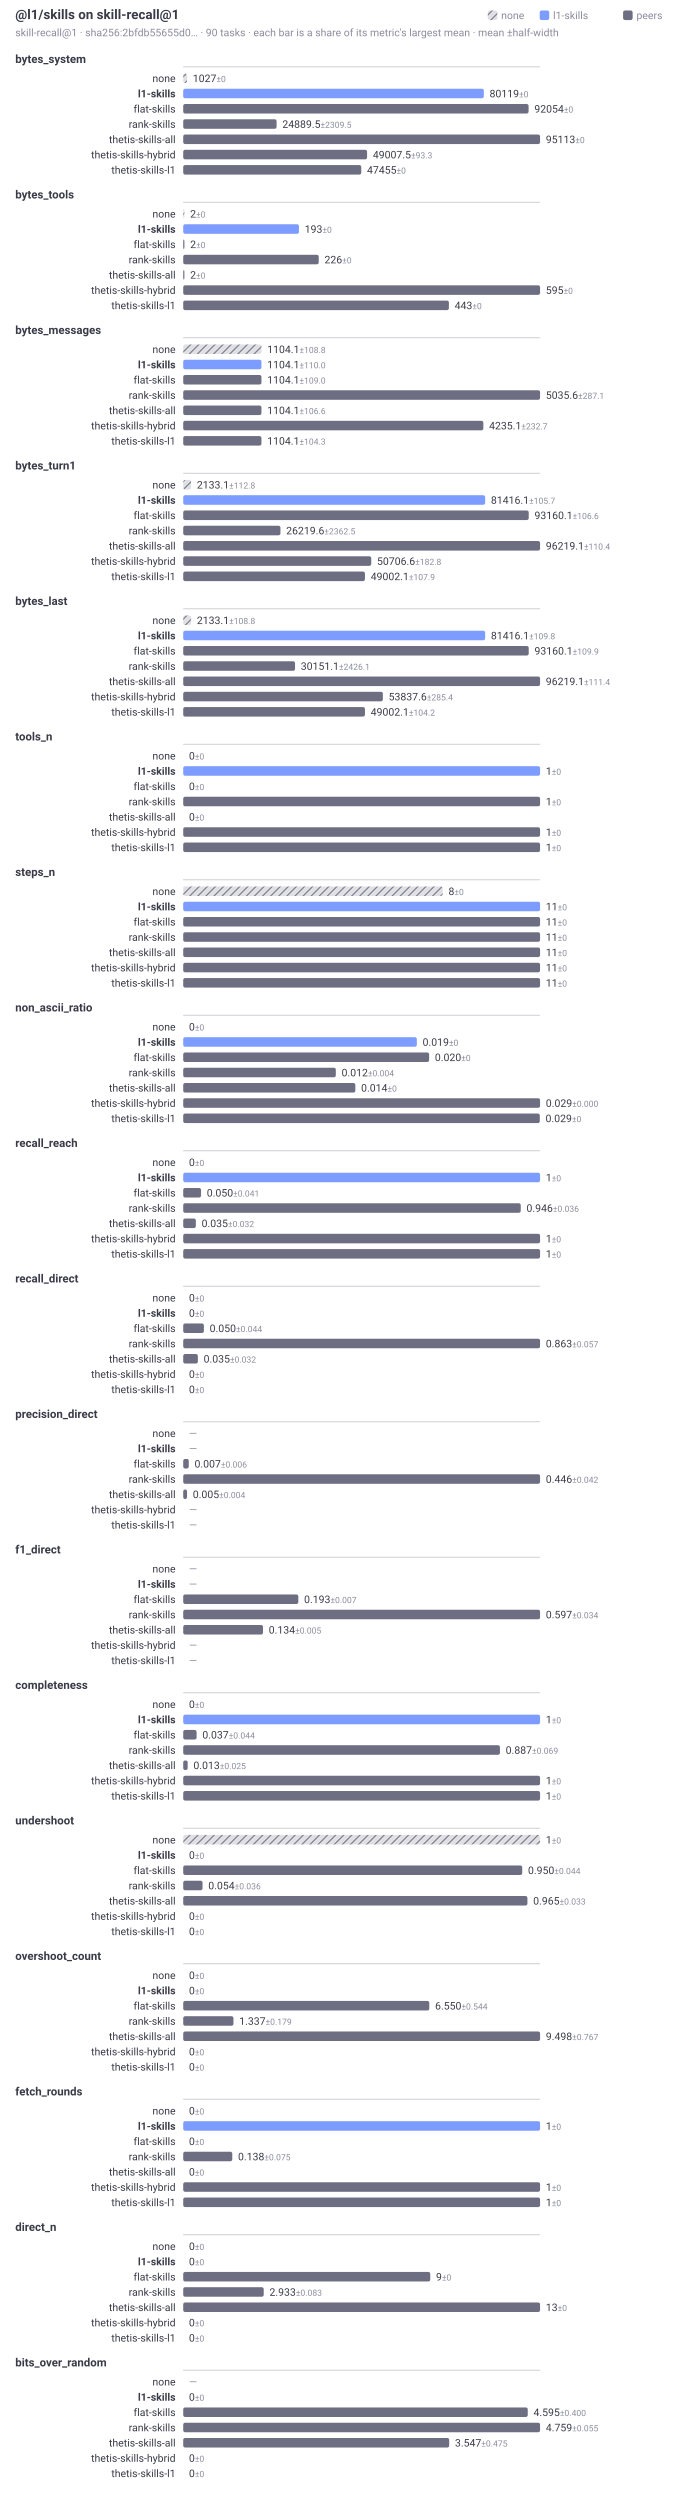
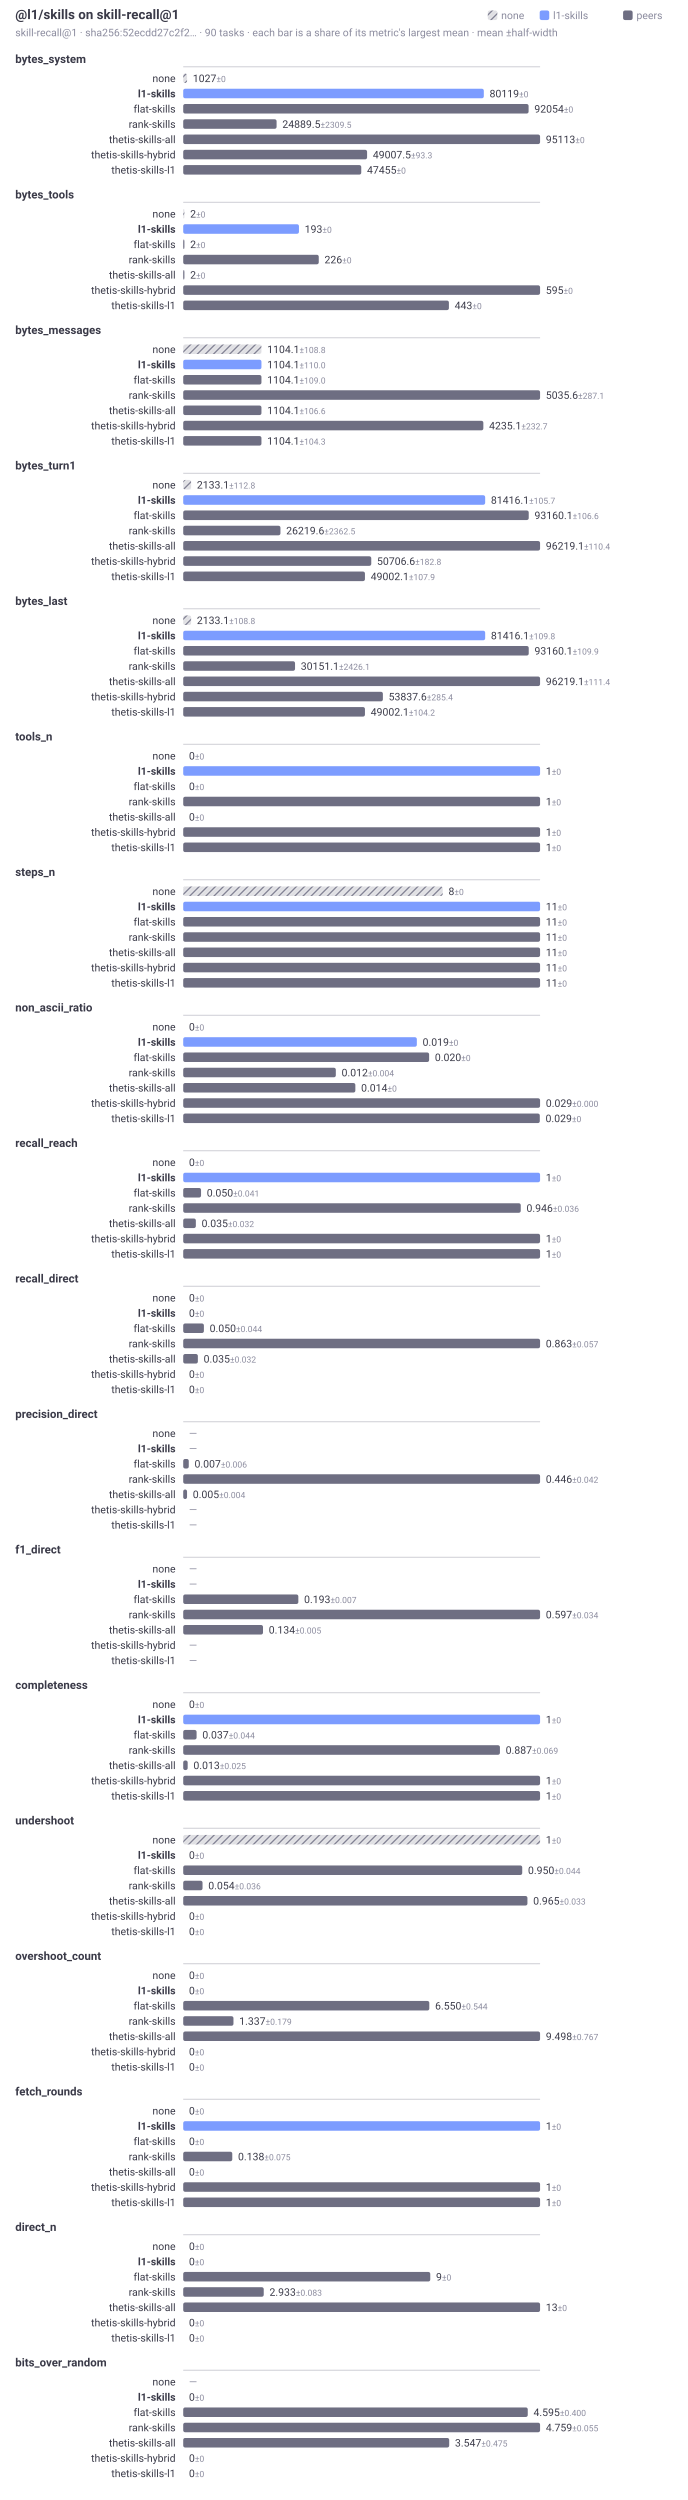
<svg xmlns="http://www.w3.org/2000/svg" width="720" height="2620" viewBox="0 0 720 2620" role="img" aria-labelledby="t d" font-family="system-ui, -apple-system, Segoe UI, Roboto, sans-serif">
  <style>.t{fill:#3a3a48}.f{fill:#8b8b9e}@media (prefers-color-scheme:dark){.t{fill:#d2d2dc}.f{fill:#9a9aae}}</style>
  <defs>
    <pattern id="hatch" width="6" height="6" patternUnits="userSpaceOnUse" patternTransform="rotate(45)">
      <rect width="6" height="6" fill="#6e6e82" fill-opacity="0.22" />
      <line x1="0" y1="0" x2="0" y2="6" stroke="#6e6e82" stroke-width="2" />
    </pattern>
  </defs>
  <text class="t" x="16" y="20" font-size="14" font-weight="600">@l1/skills on skill-recall@1</text>
-   <text class="f" x="16" y="38" font-size="11">skill-recall@1 · sha256:2bfdb55655d0… · 90 tasks · each bar is a share of its metric's largest mean · mean ±half-width</text>
+   <text class="f" x="16" y="38" font-size="11">skill-recall@1 · sha256:52ecdd27c2f2… · 90 tasks · each bar is a share of its metric's largest mean · mean ±half-width</text>
  <rect x="653" y="11" width="10" height="10" rx="2" fill="#6e6e82" />
  <text class="f" x="667" y="20" font-size="11">peers</text>
  <rect x="565.6" y="11" width="10" height="10" rx="2" fill="#7c9cff" />
  <text class="f" x="579.6" y="20" font-size="11">l1-skills</text>
  <rect x="511.2" y="11" width="10" height="10" rx="2" fill="url(#hatch)" />
  <text class="f" x="525.2" y="20" font-size="11">none</text>
  <text class="t" x="16" y="66" font-size="12" font-weight="600">bytes_system</text>
  <line x1="192" y1="70" x2="566" y2="70" stroke="#6e6e82" stroke-opacity="0.35" stroke-width="1" />
  <text class="t" x="184" y="86" font-size="11" text-anchor="end">none</text>
  <rect x="192" y="77" width="4.04" height="10" rx="2" fill="url(#hatch)" />
  <text class="t" x="202.04" y="86" font-size="11">1027<tspan class="f" font-size="9"> ±0</tspan>
  </text>
  <text class="t" x="184" y="102" font-size="11" text-anchor="end" font-weight="600">l1-skills</text>
  <rect x="192" y="93" width="315.04" height="10" rx="2" fill="#7c9cff" />
  <text class="t" x="513.04" y="102" font-size="11">80119<tspan class="f" font-size="9"> ±0</tspan>
  </text>
  <text class="t" x="184" y="118" font-size="11" text-anchor="end">flat-skills</text>
  <rect x="192" y="109" width="361.97" height="10" rx="2" fill="#6e6e82" />
  <text class="t" x="559.97" y="118" font-size="11">92054<tspan class="f" font-size="9"> ±0</tspan>
  </text>
  <text class="t" x="184" y="134" font-size="11" text-anchor="end">rank-skills</text>
  <rect x="192" y="125" width="97.87" height="10" rx="2" fill="#6e6e82" />
  <text class="t" x="295.87" y="134" font-size="11">24889.5<tspan class="f" font-size="9"> ±2309.5</tspan>
  </text>
  <text class="t" x="184" y="150" font-size="11" text-anchor="end">thetis-skills-all</text>
  <rect x="192" y="141" width="374" height="10" rx="2" fill="#6e6e82" />
  <text class="t" x="572" y="150" font-size="11">95113<tspan class="f" font-size="9"> ±0</tspan>
  </text>
  <text class="t" x="184" y="166" font-size="11" text-anchor="end">thetis-skills-hybrid</text>
  <rect x="192" y="157" width="192.71" height="10" rx="2" fill="#6e6e82" />
  <text class="t" x="390.71" y="166" font-size="11">49007.5<tspan class="f" font-size="9"> ±93.3</tspan>
  </text>
  <text class="t" x="184" y="182" font-size="11" text-anchor="end">thetis-skills-l1</text>
  <rect x="192" y="173" width="186.6" height="10" rx="2" fill="#6e6e82" />
  <text class="t" x="384.6" y="182" font-size="11">47455<tspan class="f" font-size="9"> ±0</tspan>
  </text>
  <text class="t" x="16" y="208" font-size="12" font-weight="600">bytes_tools</text>
  <line x1="192" y1="212" x2="566" y2="212" stroke="#6e6e82" stroke-opacity="0.35" stroke-width="1" />
  <text class="t" x="184" y="228" font-size="11" text-anchor="end">none</text>
  <rect x="192" y="219" width="1.26" height="10" rx="2" fill="url(#hatch)" />
  <text class="t" x="199.26" y="228" font-size="11">2<tspan class="f" font-size="9"> ±0</tspan>
  </text>
  <text class="t" x="184" y="244" font-size="11" text-anchor="end" font-weight="600">l1-skills</text>
  <rect x="192" y="235" width="121.31" height="10" rx="2" fill="#7c9cff" />
  <text class="t" x="319.31" y="244" font-size="11">193<tspan class="f" font-size="9"> ±0</tspan>
  </text>
  <text class="t" x="184" y="260" font-size="11" text-anchor="end">flat-skills</text>
  <rect x="192" y="251" width="1.26" height="10" rx="2" fill="#6e6e82" />
  <text class="t" x="199.26" y="260" font-size="11">2<tspan class="f" font-size="9"> ±0</tspan>
  </text>
  <text class="t" x="184" y="276" font-size="11" text-anchor="end">rank-skills</text>
  <rect x="192" y="267" width="142.06" height="10" rx="2" fill="#6e6e82" />
  <text class="t" x="340.06" y="276" font-size="11">226<tspan class="f" font-size="9"> ±0</tspan>
  </text>
  <text class="t" x="184" y="292" font-size="11" text-anchor="end">thetis-skills-all</text>
  <rect x="192" y="283" width="1.26" height="10" rx="2" fill="#6e6e82" />
  <text class="t" x="199.26" y="292" font-size="11">2<tspan class="f" font-size="9"> ±0</tspan>
  </text>
  <text class="t" x="184" y="308" font-size="11" text-anchor="end">thetis-skills-hybrid</text>
  <rect x="192" y="299" width="374" height="10" rx="2" fill="#6e6e82" />
  <text class="t" x="572" y="308" font-size="11">595<tspan class="f" font-size="9"> ±0</tspan>
  </text>
  <text class="t" x="184" y="324" font-size="11" text-anchor="end">thetis-skills-l1</text>
  <rect x="192" y="315" width="278.46" height="10" rx="2" fill="#6e6e82" />
  <text class="t" x="476.46" y="324" font-size="11">443<tspan class="f" font-size="9"> ±0</tspan>
  </text>
  <text class="t" x="16" y="350" font-size="12" font-weight="600">bytes_messages</text>
  <line x1="192" y1="354" x2="566" y2="354" stroke="#6e6e82" stroke-opacity="0.35" stroke-width="1" />
  <text class="t" x="184" y="370" font-size="11" text-anchor="end">none</text>
  <rect x="192" y="361" width="82" height="10" rx="2" fill="url(#hatch)" />
  <text class="t" x="280" y="370" font-size="11">1104.1<tspan class="f" font-size="9"> ±108.8</tspan>
  </text>
  <text class="t" x="184" y="386" font-size="11" text-anchor="end" font-weight="600">l1-skills</text>
  <rect x="192" y="377" width="82" height="10" rx="2" fill="#7c9cff" />
  <text class="t" x="280" y="386" font-size="11">1104.1<tspan class="f" font-size="9"> ±110.0</tspan>
  </text>
  <text class="t" x="184" y="402" font-size="11" text-anchor="end">flat-skills</text>
  <rect x="192" y="393" width="82" height="10" rx="2" fill="#6e6e82" />
  <text class="t" x="280" y="402" font-size="11">1104.1<tspan class="f" font-size="9"> ±109.0</tspan>
  </text>
  <text class="t" x="184" y="418" font-size="11" text-anchor="end">rank-skills</text>
  <rect x="192" y="409" width="374" height="10" rx="2" fill="#6e6e82" />
  <text class="t" x="572" y="418" font-size="11">5035.6<tspan class="f" font-size="9"> ±287.1</tspan>
  </text>
  <text class="t" x="184" y="434" font-size="11" text-anchor="end">thetis-skills-all</text>
  <rect x="192" y="425" width="82" height="10" rx="2" fill="#6e6e82" />
  <text class="t" x="280" y="434" font-size="11">1104.1<tspan class="f" font-size="9"> ±106.6</tspan>
  </text>
  <text class="t" x="184" y="450" font-size="11" text-anchor="end">thetis-skills-hybrid</text>
  <rect x="192" y="441" width="314.55" height="10" rx="2" fill="#6e6e82" />
  <text class="t" x="512.55" y="450" font-size="11">4235.1<tspan class="f" font-size="9"> ±232.7</tspan>
  </text>
  <text class="t" x="184" y="466" font-size="11" text-anchor="end">thetis-skills-l1</text>
  <rect x="192" y="457" width="82" height="10" rx="2" fill="#6e6e82" />
  <text class="t" x="280" y="466" font-size="11">1104.1<tspan class="f" font-size="9"> ±104.3</tspan>
  </text>
  <text class="t" x="16" y="492" font-size="12" font-weight="600">bytes_turn1</text>
  <line x1="192" y1="496" x2="566" y2="496" stroke="#6e6e82" stroke-opacity="0.35" stroke-width="1" />
  <text class="t" x="184" y="512" font-size="11" text-anchor="end">none</text>
  <rect x="192" y="503" width="8.29" height="10" rx="2" fill="url(#hatch)" />
  <text class="t" x="206.29" y="512" font-size="11">2133.1<tspan class="f" font-size="9"> ±112.8</tspan>
  </text>
  <text class="t" x="184" y="528" font-size="11" text-anchor="end" font-weight="600">l1-skills</text>
  <rect x="192" y="519" width="316.46" height="10" rx="2" fill="#7c9cff" />
  <text class="t" x="514.46" y="528" font-size="11">81416.1<tspan class="f" font-size="9"> ±105.7</tspan>
  </text>
  <text class="t" x="184" y="544" font-size="11" text-anchor="end">flat-skills</text>
  <rect x="192" y="535" width="362.11" height="10" rx="2" fill="#6e6e82" />
  <text class="t" x="560.11" y="544" font-size="11">93160.1<tspan class="f" font-size="9"> ±106.6</tspan>
  </text>
  <text class="t" x="184" y="560" font-size="11" text-anchor="end">rank-skills</text>
  <rect x="192" y="551" width="101.91" height="10" rx="2" fill="#6e6e82" />
  <text class="t" x="299.91" y="560" font-size="11">26219.6<tspan class="f" font-size="9"> ±2362.5</tspan>
  </text>
  <text class="t" x="184" y="576" font-size="11" text-anchor="end">thetis-skills-all</text>
  <rect x="192" y="567" width="374" height="10" rx="2" fill="#6e6e82" />
  <text class="t" x="572" y="576" font-size="11">96219.1<tspan class="f" font-size="9"> ±110.4</tspan>
  </text>
  <text class="t" x="184" y="592" font-size="11" text-anchor="end">thetis-skills-hybrid</text>
  <rect x="192" y="583" width="197.09" height="10" rx="2" fill="#6e6e82" />
  <text class="t" x="395.09" y="592" font-size="11">50706.6<tspan class="f" font-size="9"> ±182.8</tspan>
  </text>
  <text class="t" x="184" y="608" font-size="11" text-anchor="end">thetis-skills-l1</text>
  <rect x="192" y="599" width="190.47" height="10" rx="2" fill="#6e6e82" />
  <text class="t" x="388.47" y="608" font-size="11">49002.1<tspan class="f" font-size="9"> ±107.9</tspan>
  </text>
  <text class="t" x="16" y="634" font-size="12" font-weight="600">bytes_last</text>
  <line x1="192" y1="638" x2="566" y2="638" stroke="#6e6e82" stroke-opacity="0.35" stroke-width="1" />
  <text class="t" x="184" y="654" font-size="11" text-anchor="end">none</text>
  <rect x="192" y="645" width="8.29" height="10" rx="2" fill="url(#hatch)" />
  <text class="t" x="206.29" y="654" font-size="11">2133.1<tspan class="f" font-size="9"> ±108.8</tspan>
  </text>
  <text class="t" x="184" y="670" font-size="11" text-anchor="end" font-weight="600">l1-skills</text>
  <rect x="192" y="661" width="316.46" height="10" rx="2" fill="#7c9cff" />
  <text class="t" x="514.46" y="670" font-size="11">81416.1<tspan class="f" font-size="9"> ±109.8</tspan>
  </text>
  <text class="t" x="184" y="686" font-size="11" text-anchor="end">flat-skills</text>
  <rect x="192" y="677" width="362.11" height="10" rx="2" fill="#6e6e82" />
  <text class="t" x="560.11" y="686" font-size="11">93160.1<tspan class="f" font-size="9"> ±109.9</tspan>
  </text>
  <text class="t" x="184" y="702" font-size="11" text-anchor="end">rank-skills</text>
  <rect x="192" y="693" width="117.2" height="10" rx="2" fill="#6e6e82" />
  <text class="t" x="315.2" y="702" font-size="11">30151.1<tspan class="f" font-size="9"> ±2426.1</tspan>
  </text>
  <text class="t" x="184" y="718" font-size="11" text-anchor="end">thetis-skills-all</text>
  <rect x="192" y="709" width="374" height="10" rx="2" fill="#6e6e82" />
  <text class="t" x="572" y="718" font-size="11">96219.1<tspan class="f" font-size="9"> ±111.4</tspan>
  </text>
  <text class="t" x="184" y="734" font-size="11" text-anchor="end">thetis-skills-hybrid</text>
  <rect x="192" y="725" width="209.26" height="10" rx="2" fill="#6e6e82" />
  <text class="t" x="407.26" y="734" font-size="11">53837.6<tspan class="f" font-size="9"> ±285.4</tspan>
  </text>
  <text class="t" x="184" y="750" font-size="11" text-anchor="end">thetis-skills-l1</text>
  <rect x="192" y="741" width="190.47" height="10" rx="2" fill="#6e6e82" />
  <text class="t" x="388.47" y="750" font-size="11">49002.1<tspan class="f" font-size="9"> ±104.2</tspan>
  </text>
  <text class="t" x="16" y="776" font-size="12" font-weight="600">tools_n</text>
  <line x1="192" y1="780" x2="566" y2="780" stroke="#6e6e82" stroke-opacity="0.35" stroke-width="1" />
  <text class="t" x="184" y="796" font-size="11" text-anchor="end">none</text>
  <rect x="192" y="787" width="0" height="10" rx="2" fill="url(#hatch)" />
  <text class="t" x="198" y="796" font-size="11">0<tspan class="f" font-size="9"> ±0</tspan>
  </text>
  <text class="t" x="184" y="812" font-size="11" text-anchor="end" font-weight="600">l1-skills</text>
  <rect x="192" y="803" width="374" height="10" rx="2" fill="#7c9cff" />
  <text class="t" x="572" y="812" font-size="11">1<tspan class="f" font-size="9"> ±0</tspan>
  </text>
  <text class="t" x="184" y="828" font-size="11" text-anchor="end">flat-skills</text>
  <rect x="192" y="819" width="0" height="10" rx="2" fill="#6e6e82" />
  <text class="t" x="198" y="828" font-size="11">0<tspan class="f" font-size="9"> ±0</tspan>
  </text>
  <text class="t" x="184" y="844" font-size="11" text-anchor="end">rank-skills</text>
  <rect x="192" y="835" width="374" height="10" rx="2" fill="#6e6e82" />
  <text class="t" x="572" y="844" font-size="11">1<tspan class="f" font-size="9"> ±0</tspan>
  </text>
  <text class="t" x="184" y="860" font-size="11" text-anchor="end">thetis-skills-all</text>
  <rect x="192" y="851" width="0" height="10" rx="2" fill="#6e6e82" />
  <text class="t" x="198" y="860" font-size="11">0<tspan class="f" font-size="9"> ±0</tspan>
  </text>
  <text class="t" x="184" y="876" font-size="11" text-anchor="end">thetis-skills-hybrid</text>
  <rect x="192" y="867" width="374" height="10" rx="2" fill="#6e6e82" />
  <text class="t" x="572" y="876" font-size="11">1<tspan class="f" font-size="9"> ±0</tspan>
  </text>
  <text class="t" x="184" y="892" font-size="11" text-anchor="end">thetis-skills-l1</text>
  <rect x="192" y="883" width="374" height="10" rx="2" fill="#6e6e82" />
  <text class="t" x="572" y="892" font-size="11">1<tspan class="f" font-size="9"> ±0</tspan>
  </text>
  <text class="t" x="16" y="918" font-size="12" font-weight="600">steps_n</text>
  <line x1="192" y1="922" x2="566" y2="922" stroke="#6e6e82" stroke-opacity="0.35" stroke-width="1" />
  <text class="t" x="184" y="938" font-size="11" text-anchor="end">none</text>
  <rect x="192" y="929" width="272" height="10" rx="2" fill="url(#hatch)" />
  <text class="t" x="470" y="938" font-size="11">8<tspan class="f" font-size="9"> ±0</tspan>
  </text>
  <text class="t" x="184" y="954" font-size="11" text-anchor="end" font-weight="600">l1-skills</text>
  <rect x="192" y="945" width="374" height="10" rx="2" fill="#7c9cff" />
  <text class="t" x="572" y="954" font-size="11">11<tspan class="f" font-size="9"> ±0</tspan>
  </text>
  <text class="t" x="184" y="970" font-size="11" text-anchor="end">flat-skills</text>
  <rect x="192" y="961" width="374" height="10" rx="2" fill="#6e6e82" />
  <text class="t" x="572" y="970" font-size="11">11<tspan class="f" font-size="9"> ±0</tspan>
  </text>
  <text class="t" x="184" y="986" font-size="11" text-anchor="end">rank-skills</text>
  <rect x="192" y="977" width="374" height="10" rx="2" fill="#6e6e82" />
  <text class="t" x="572" y="986" font-size="11">11<tspan class="f" font-size="9"> ±0</tspan>
  </text>
  <text class="t" x="184" y="1002" font-size="11" text-anchor="end">thetis-skills-all</text>
  <rect x="192" y="993" width="374" height="10" rx="2" fill="#6e6e82" />
  <text class="t" x="572" y="1002" font-size="11">11<tspan class="f" font-size="9"> ±0</tspan>
  </text>
  <text class="t" x="184" y="1018" font-size="11" text-anchor="end">thetis-skills-hybrid</text>
  <rect x="192" y="1009" width="374" height="10" rx="2" fill="#6e6e82" />
  <text class="t" x="572" y="1018" font-size="11">11<tspan class="f" font-size="9"> ±0</tspan>
  </text>
  <text class="t" x="184" y="1034" font-size="11" text-anchor="end">thetis-skills-l1</text>
  <rect x="192" y="1025" width="374" height="10" rx="2" fill="#6e6e82" />
  <text class="t" x="572" y="1034" font-size="11">11<tspan class="f" font-size="9"> ±0</tspan>
  </text>
  <text class="t" x="16" y="1060" font-size="12" font-weight="600">non_ascii_ratio</text>
  <line x1="192" y1="1064" x2="566" y2="1064" stroke="#6e6e82" stroke-opacity="0.35" stroke-width="1" />
  <text class="t" x="184" y="1080" font-size="11" text-anchor="end">none</text>
  <rect x="192" y="1071" width="0" height="10" rx="2" fill="url(#hatch)" />
  <text class="t" x="198" y="1080" font-size="11">0<tspan class="f" font-size="9"> ±0</tspan>
  </text>
  <text class="t" x="184" y="1096" font-size="11" text-anchor="end" font-weight="600">l1-skills</text>
  <rect x="192" y="1087" width="244.85" height="10" rx="2" fill="#7c9cff" />
  <text class="t" x="442.85" y="1096" font-size="11">0.019<tspan class="f" font-size="9"> ±0</tspan>
  </text>
  <text class="t" x="184" y="1112" font-size="11" text-anchor="end">flat-skills</text>
  <rect x="192" y="1103" width="257.73" height="10" rx="2" fill="#6e6e82" />
  <text class="t" x="455.73" y="1112" font-size="11">0.020<tspan class="f" font-size="9"> ±0</tspan>
  </text>
  <text class="t" x="184" y="1128" font-size="11" text-anchor="end">rank-skills</text>
  <rect x="192" y="1119" width="159.94" height="10" rx="2" fill="#6e6e82" />
  <text class="t" x="357.94" y="1128" font-size="11">0.012<tspan class="f" font-size="9"> ±0.004</tspan>
  </text>
  <text class="t" x="184" y="1144" font-size="11" text-anchor="end">thetis-skills-all</text>
  <rect x="192" y="1135" width="180.41" height="10" rx="2" fill="#6e6e82" />
  <text class="t" x="378.41" y="1144" font-size="11">0.014<tspan class="f" font-size="9"> ±0</tspan>
  </text>
  <text class="t" x="184" y="1160" font-size="11" text-anchor="end">thetis-skills-hybrid</text>
  <rect x="192" y="1151" width="374" height="10" rx="2" fill="#6e6e82" />
  <text class="t" x="572" y="1160" font-size="11">0.029<tspan class="f" font-size="9"> ±0.000</tspan>
  </text>
  <text class="t" x="184" y="1176" font-size="11" text-anchor="end">thetis-skills-l1</text>
  <rect x="192" y="1167" width="373.71" height="10" rx="2" fill="#6e6e82" />
  <text class="t" x="571.71" y="1176" font-size="11">0.029<tspan class="f" font-size="9"> ±0</tspan>
  </text>
  <text class="t" x="16" y="1202" font-size="12" font-weight="600">recall_reach</text>
  <line x1="192" y1="1206" x2="566" y2="1206" stroke="#6e6e82" stroke-opacity="0.35" stroke-width="1" />
  <text class="t" x="184" y="1222" font-size="11" text-anchor="end">none</text>
  <rect x="192" y="1213" width="0" height="10" rx="2" fill="url(#hatch)" />
  <text class="t" x="198" y="1222" font-size="11">0<tspan class="f" font-size="9"> ±0</tspan>
  </text>
  <text class="t" x="184" y="1238" font-size="11" text-anchor="end" font-weight="600">l1-skills</text>
  <rect x="192" y="1229" width="374" height="10" rx="2" fill="#7c9cff" />
  <text class="t" x="572" y="1238" font-size="11">1<tspan class="f" font-size="9"> ±0</tspan>
  </text>
  <text class="t" x="184" y="1254" font-size="11" text-anchor="end">flat-skills</text>
  <rect x="192" y="1245" width="18.7" height="10" rx="2" fill="#6e6e82" />
  <text class="t" x="216.7" y="1254" font-size="11">0.050<tspan class="f" font-size="9"> ±0.041</tspan>
  </text>
  <text class="t" x="184" y="1270" font-size="11" text-anchor="end">rank-skills</text>
  <rect x="192" y="1261" width="353.74" height="10" rx="2" fill="#6e6e82" />
  <text class="t" x="551.74" y="1270" font-size="11">0.946<tspan class="f" font-size="9"> ±0.036</tspan>
  </text>
  <text class="t" x="184" y="1286" font-size="11" text-anchor="end">thetis-skills-all</text>
  <rect x="192" y="1277" width="13.25" height="10" rx="2" fill="#6e6e82" />
  <text class="t" x="211.25" y="1286" font-size="11">0.035<tspan class="f" font-size="9"> ±0.032</tspan>
  </text>
  <text class="t" x="184" y="1302" font-size="11" text-anchor="end">thetis-skills-hybrid</text>
  <rect x="192" y="1293" width="374" height="10" rx="2" fill="#6e6e82" />
  <text class="t" x="572" y="1302" font-size="11">1<tspan class="f" font-size="9"> ±0</tspan>
  </text>
  <text class="t" x="184" y="1318" font-size="11" text-anchor="end">thetis-skills-l1</text>
  <rect x="192" y="1309" width="374" height="10" rx="2" fill="#6e6e82" />
  <text class="t" x="572" y="1318" font-size="11">1<tspan class="f" font-size="9"> ±0</tspan>
  </text>
  <text class="t" x="16" y="1344" font-size="12" font-weight="600">recall_direct</text>
  <line x1="192" y1="1348" x2="566" y2="1348" stroke="#6e6e82" stroke-opacity="0.35" stroke-width="1" />
  <text class="t" x="184" y="1364" font-size="11" text-anchor="end">none</text>
  <rect x="192" y="1355" width="0" height="10" rx="2" fill="url(#hatch)" />
  <text class="t" x="198" y="1364" font-size="11">0<tspan class="f" font-size="9"> ±0</tspan>
  </text>
  <text class="t" x="184" y="1380" font-size="11" text-anchor="end" font-weight="600">l1-skills</text>
  <rect x="192" y="1371" width="0" height="10" rx="2" fill="#7c9cff" />
  <text class="t" x="198" y="1380" font-size="11">0<tspan class="f" font-size="9"> ±0</tspan>
  </text>
  <text class="t" x="184" y="1396" font-size="11" text-anchor="end">flat-skills</text>
  <rect x="192" y="1387" width="21.68" height="10" rx="2" fill="#6e6e82" />
  <text class="t" x="219.68" y="1396" font-size="11">0.050<tspan class="f" font-size="9"> ±0.044</tspan>
  </text>
  <text class="t" x="184" y="1412" font-size="11" text-anchor="end">rank-skills</text>
  <rect x="192" y="1403" width="374" height="10" rx="2" fill="#6e6e82" />
  <text class="t" x="572" y="1412" font-size="11">0.863<tspan class="f" font-size="9"> ±0.057</tspan>
  </text>
  <text class="t" x="184" y="1428" font-size="11" text-anchor="end">thetis-skills-all</text>
  <rect x="192" y="1419" width="15.36" height="10" rx="2" fill="#6e6e82" />
  <text class="t" x="213.36" y="1428" font-size="11">0.035<tspan class="f" font-size="9"> ±0.032</tspan>
  </text>
  <text class="t" x="184" y="1444" font-size="11" text-anchor="end">thetis-skills-hybrid</text>
  <rect x="192" y="1435" width="0" height="10" rx="2" fill="#6e6e82" />
  <text class="t" x="198" y="1444" font-size="11">0<tspan class="f" font-size="9"> ±0</tspan>
  </text>
  <text class="t" x="184" y="1460" font-size="11" text-anchor="end">thetis-skills-l1</text>
  <rect x="192" y="1451" width="0" height="10" rx="2" fill="#6e6e82" />
  <text class="t" x="198" y="1460" font-size="11">0<tspan class="f" font-size="9"> ±0</tspan>
  </text>
  <text class="t" x="16" y="1486" font-size="12" font-weight="600">precision_direct</text>
  <line x1="192" y1="1490" x2="566" y2="1490" stroke="#6e6e82" stroke-opacity="0.35" stroke-width="1" />
  <text class="t" x="184" y="1506" font-size="11" text-anchor="end">none</text>
  <rect x="192" y="1497" width="0" height="10" rx="2" fill="url(#hatch)" />
  <text class="f" x="198" y="1506" font-size="11">—</text>
  <text class="t" x="184" y="1522" font-size="11" text-anchor="end" font-weight="600">l1-skills</text>
  <rect x="192" y="1513" width="0" height="10" rx="2" fill="#7c9cff" />
  <text class="f" x="198" y="1522" font-size="11">—</text>
  <text class="t" x="184" y="1538" font-size="11" text-anchor="end">flat-skills</text>
  <rect x="192" y="1529" width="5.83" height="10" rx="2" fill="#6e6e82" />
  <text class="t" x="203.83" y="1538" font-size="11">0.007<tspan class="f" font-size="9"> ±0.006</tspan>
  </text>
  <text class="t" x="184" y="1554" font-size="11" text-anchor="end">rank-skills</text>
  <rect x="192" y="1545" width="374" height="10" rx="2" fill="#6e6e82" />
  <text class="t" x="572" y="1554" font-size="11">0.446<tspan class="f" font-size="9"> ±0.042</tspan>
  </text>
  <text class="t" x="184" y="1570" font-size="11" text-anchor="end">thetis-skills-all</text>
  <rect x="192" y="1561" width="4.03" height="10" rx="2" fill="#6e6e82" />
  <text class="t" x="202.03" y="1570" font-size="11">0.005<tspan class="f" font-size="9"> ±0.004</tspan>
  </text>
  <text class="t" x="184" y="1586" font-size="11" text-anchor="end">thetis-skills-hybrid</text>
  <rect x="192" y="1577" width="0" height="10" rx="2" fill="#6e6e82" />
  <text class="f" x="198" y="1586" font-size="11">—</text>
  <text class="t" x="184" y="1602" font-size="11" text-anchor="end">thetis-skills-l1</text>
  <rect x="192" y="1593" width="0" height="10" rx="2" fill="#6e6e82" />
  <text class="f" x="198" y="1602" font-size="11">—</text>
  <text class="t" x="16" y="1628" font-size="12" font-weight="600">f1_direct</text>
  <line x1="192" y1="1632" x2="566" y2="1632" stroke="#6e6e82" stroke-opacity="0.35" stroke-width="1" />
  <text class="t" x="184" y="1648" font-size="11" text-anchor="end">none</text>
  <rect x="192" y="1639" width="0" height="10" rx="2" fill="url(#hatch)" />
  <text class="f" x="198" y="1648" font-size="11">—</text>
  <text class="t" x="184" y="1664" font-size="11" text-anchor="end" font-weight="600">l1-skills</text>
  <rect x="192" y="1655" width="0" height="10" rx="2" fill="#7c9cff" />
  <text class="f" x="198" y="1664" font-size="11">—</text>
  <text class="t" x="184" y="1680" font-size="11" text-anchor="end">flat-skills</text>
  <rect x="192" y="1671" width="120.66" height="10" rx="2" fill="#6e6e82" />
  <text class="t" x="318.66" y="1680" font-size="11">0.193<tspan class="f" font-size="9"> ±0.007</tspan>
  </text>
  <text class="t" x="184" y="1696" font-size="11" text-anchor="end">rank-skills</text>
  <rect x="192" y="1687" width="374" height="10" rx="2" fill="#6e6e82" />
  <text class="t" x="572" y="1696" font-size="11">0.597<tspan class="f" font-size="9"> ±0.034</tspan>
  </text>
  <text class="t" x="184" y="1712" font-size="11" text-anchor="end">thetis-skills-all</text>
  <rect x="192" y="1703" width="83.63" height="10" rx="2" fill="#6e6e82" />
  <text class="t" x="281.63" y="1712" font-size="11">0.134<tspan class="f" font-size="9"> ±0.005</tspan>
  </text>
  <text class="t" x="184" y="1728" font-size="11" text-anchor="end">thetis-skills-hybrid</text>
  <rect x="192" y="1719" width="0" height="10" rx="2" fill="#6e6e82" />
  <text class="f" x="198" y="1728" font-size="11">—</text>
  <text class="t" x="184" y="1744" font-size="11" text-anchor="end">thetis-skills-l1</text>
  <rect x="192" y="1735" width="0" height="10" rx="2" fill="#6e6e82" />
  <text class="f" x="198" y="1744" font-size="11">—</text>
  <text class="t" x="16" y="1770" font-size="12" font-weight="600">completeness</text>
  <line x1="192" y1="1774" x2="566" y2="1774" stroke="#6e6e82" stroke-opacity="0.35" stroke-width="1" />
  <text class="t" x="184" y="1790" font-size="11" text-anchor="end">none</text>
  <rect x="192" y="1781" width="0" height="10" rx="2" fill="url(#hatch)" />
  <text class="t" x="198" y="1790" font-size="11">0<tspan class="f" font-size="9"> ±0</tspan>
  </text>
  <text class="t" x="184" y="1806" font-size="11" text-anchor="end" font-weight="600">l1-skills</text>
  <rect x="192" y="1797" width="374" height="10" rx="2" fill="#7c9cff" />
  <text class="t" x="572" y="1806" font-size="11">1<tspan class="f" font-size="9"> ±0</tspan>
  </text>
  <text class="t" x="184" y="1822" font-size="11" text-anchor="end">flat-skills</text>
  <rect x="192" y="1813" width="14.03" height="10" rx="2" fill="#6e6e82" />
  <text class="t" x="212.03" y="1822" font-size="11">0.037<tspan class="f" font-size="9"> ±0.044</tspan>
  </text>
  <text class="t" x="184" y="1838" font-size="11" text-anchor="end">rank-skills</text>
  <rect x="192" y="1829" width="331.93" height="10" rx="2" fill="#6e6e82" />
  <text class="t" x="529.92" y="1838" font-size="11">0.887<tspan class="f" font-size="9"> ±0.069</tspan>
  </text>
  <text class="t" x="184" y="1854" font-size="11" text-anchor="end">thetis-skills-all</text>
  <rect x="192" y="1845" width="4.68" height="10" rx="2" fill="#6e6e82" />
  <text class="t" x="202.68" y="1854" font-size="11">0.013<tspan class="f" font-size="9"> ±0.025</tspan>
  </text>
  <text class="t" x="184" y="1870" font-size="11" text-anchor="end">thetis-skills-hybrid</text>
  <rect x="192" y="1861" width="374" height="10" rx="2" fill="#6e6e82" />
  <text class="t" x="572" y="1870" font-size="11">1<tspan class="f" font-size="9"> ±0</tspan>
  </text>
  <text class="t" x="184" y="1886" font-size="11" text-anchor="end">thetis-skills-l1</text>
  <rect x="192" y="1877" width="374" height="10" rx="2" fill="#6e6e82" />
  <text class="t" x="572" y="1886" font-size="11">1<tspan class="f" font-size="9"> ±0</tspan>
  </text>
  <text class="t" x="16" y="1912" font-size="12" font-weight="600">undershoot</text>
  <line x1="192" y1="1916" x2="566" y2="1916" stroke="#6e6e82" stroke-opacity="0.35" stroke-width="1" />
  <text class="t" x="184" y="1932" font-size="11" text-anchor="end">none</text>
  <rect x="192" y="1923" width="374" height="10" rx="2" fill="url(#hatch)" />
  <text class="t" x="572" y="1932" font-size="11">1<tspan class="f" font-size="9"> ±0</tspan>
  </text>
  <text class="t" x="184" y="1948" font-size="11" text-anchor="end" font-weight="600">l1-skills</text>
  <rect x="192" y="1939" width="0" height="10" rx="2" fill="#7c9cff" />
  <text class="t" x="198" y="1948" font-size="11">0<tspan class="f" font-size="9"> ±0</tspan>
  </text>
  <text class="t" x="184" y="1964" font-size="11" text-anchor="end">flat-skills</text>
  <rect x="192" y="1955" width="355.3" height="10" rx="2" fill="#6e6e82" />
  <text class="t" x="553.3" y="1964" font-size="11">0.950<tspan class="f" font-size="9"> ±0.044</tspan>
  </text>
  <text class="t" x="184" y="1980" font-size="11" text-anchor="end">rank-skills</text>
  <rect x="192" y="1971" width="20.26" height="10" rx="2" fill="#6e6e82" />
  <text class="t" x="218.26" y="1980" font-size="11">0.054<tspan class="f" font-size="9"> ±0.036</tspan>
  </text>
  <text class="t" x="184" y="1996" font-size="11" text-anchor="end">thetis-skills-all</text>
  <rect x="192" y="1987" width="360.75" height="10" rx="2" fill="#6e6e82" />
  <text class="t" x="558.75" y="1996" font-size="11">0.965<tspan class="f" font-size="9"> ±0.033</tspan>
  </text>
  <text class="t" x="184" y="2012" font-size="11" text-anchor="end">thetis-skills-hybrid</text>
  <rect x="192" y="2003" width="0" height="10" rx="2" fill="#6e6e82" />
  <text class="t" x="198" y="2012" font-size="11">0<tspan class="f" font-size="9"> ±0</tspan>
  </text>
  <text class="t" x="184" y="2028" font-size="11" text-anchor="end">thetis-skills-l1</text>
  <rect x="192" y="2019" width="0" height="10" rx="2" fill="#6e6e82" />
  <text class="t" x="198" y="2028" font-size="11">0<tspan class="f" font-size="9"> ±0</tspan>
  </text>
  <text class="t" x="16" y="2054" font-size="12" font-weight="600">overshoot_count</text>
  <line x1="192" y1="2058" x2="566" y2="2058" stroke="#6e6e82" stroke-opacity="0.35" stroke-width="1" />
  <text class="t" x="184" y="2074" font-size="11" text-anchor="end">none</text>
  <rect x="192" y="2065" width="0" height="10" rx="2" fill="url(#hatch)" />
  <text class="t" x="198" y="2074" font-size="11">0<tspan class="f" font-size="9"> ±0</tspan>
  </text>
  <text class="t" x="184" y="2090" font-size="11" text-anchor="end" font-weight="600">l1-skills</text>
  <rect x="192" y="2081" width="0" height="10" rx="2" fill="#7c9cff" />
  <text class="t" x="198" y="2090" font-size="11">0<tspan class="f" font-size="9"> ±0</tspan>
  </text>
  <text class="t" x="184" y="2106" font-size="11" text-anchor="end">flat-skills</text>
  <rect x="192" y="2097" width="257.92" height="10" rx="2" fill="#6e6e82" />
  <text class="t" x="455.92" y="2106" font-size="11">6.550<tspan class="f" font-size="9"> ±0.544</tspan>
  </text>
  <text class="t" x="184" y="2122" font-size="11" text-anchor="end">rank-skills</text>
  <rect x="192" y="2113" width="52.67" height="10" rx="2" fill="#6e6e82" />
  <text class="t" x="250.67" y="2122" font-size="11">1.337<tspan class="f" font-size="9"> ±0.179</tspan>
  </text>
  <text class="t" x="184" y="2138" font-size="11" text-anchor="end">thetis-skills-all</text>
  <rect x="192" y="2129" width="374" height="10" rx="2" fill="#6e6e82" />
  <text class="t" x="572" y="2138" font-size="11">9.498<tspan class="f" font-size="9"> ±0.767</tspan>
  </text>
  <text class="t" x="184" y="2154" font-size="11" text-anchor="end">thetis-skills-hybrid</text>
  <rect x="192" y="2145" width="0" height="10" rx="2" fill="#6e6e82" />
  <text class="t" x="198" y="2154" font-size="11">0<tspan class="f" font-size="9"> ±0</tspan>
  </text>
  <text class="t" x="184" y="2170" font-size="11" text-anchor="end">thetis-skills-l1</text>
  <rect x="192" y="2161" width="0" height="10" rx="2" fill="#6e6e82" />
  <text class="t" x="198" y="2170" font-size="11">0<tspan class="f" font-size="9"> ±0</tspan>
  </text>
  <text class="t" x="16" y="2196" font-size="12" font-weight="600">fetch_rounds</text>
  <line x1="192" y1="2200" x2="566" y2="2200" stroke="#6e6e82" stroke-opacity="0.35" stroke-width="1" />
  <text class="t" x="184" y="2216" font-size="11" text-anchor="end">none</text>
  <rect x="192" y="2207" width="0" height="10" rx="2" fill="url(#hatch)" />
  <text class="t" x="198" y="2216" font-size="11">0<tspan class="f" font-size="9"> ±0</tspan>
  </text>
  <text class="t" x="184" y="2232" font-size="11" text-anchor="end" font-weight="600">l1-skills</text>
  <rect x="192" y="2223" width="374" height="10" rx="2" fill="#7c9cff" />
  <text class="t" x="572" y="2232" font-size="11">1<tspan class="f" font-size="9"> ±0</tspan>
  </text>
  <text class="t" x="184" y="2248" font-size="11" text-anchor="end">flat-skills</text>
  <rect x="192" y="2239" width="0" height="10" rx="2" fill="#6e6e82" />
  <text class="t" x="198" y="2248" font-size="11">0<tspan class="f" font-size="9"> ±0</tspan>
  </text>
  <text class="t" x="184" y="2264" font-size="11" text-anchor="end">rank-skills</text>
  <rect x="192" y="2255" width="51.43" height="10" rx="2" fill="#6e6e82" />
  <text class="t" x="249.43" y="2264" font-size="11">0.138<tspan class="f" font-size="9"> ±0.075</tspan>
  </text>
  <text class="t" x="184" y="2280" font-size="11" text-anchor="end">thetis-skills-all</text>
  <rect x="192" y="2271" width="0" height="10" rx="2" fill="#6e6e82" />
  <text class="t" x="198" y="2280" font-size="11">0<tspan class="f" font-size="9"> ±0</tspan>
  </text>
  <text class="t" x="184" y="2296" font-size="11" text-anchor="end">thetis-skills-hybrid</text>
  <rect x="192" y="2287" width="374" height="10" rx="2" fill="#6e6e82" />
  <text class="t" x="572" y="2296" font-size="11">1<tspan class="f" font-size="9"> ±0</tspan>
  </text>
  <text class="t" x="184" y="2312" font-size="11" text-anchor="end">thetis-skills-l1</text>
  <rect x="192" y="2303" width="374" height="10" rx="2" fill="#6e6e82" />
  <text class="t" x="572" y="2312" font-size="11">1<tspan class="f" font-size="9"> ±0</tspan>
  </text>
  <text class="t" x="16" y="2338" font-size="12" font-weight="600">direct_n</text>
  <line x1="192" y1="2342" x2="566" y2="2342" stroke="#6e6e82" stroke-opacity="0.35" stroke-width="1" />
  <text class="t" x="184" y="2358" font-size="11" text-anchor="end">none</text>
  <rect x="192" y="2349" width="0" height="10" rx="2" fill="url(#hatch)" />
  <text class="t" x="198" y="2358" font-size="11">0<tspan class="f" font-size="9"> ±0</tspan>
  </text>
  <text class="t" x="184" y="2374" font-size="11" text-anchor="end" font-weight="600">l1-skills</text>
  <rect x="192" y="2365" width="0" height="10" rx="2" fill="#7c9cff" />
  <text class="t" x="198" y="2374" font-size="11">0<tspan class="f" font-size="9"> ±0</tspan>
  </text>
  <text class="t" x="184" y="2390" font-size="11" text-anchor="end">flat-skills</text>
  <rect x="192" y="2381" width="258.92" height="10" rx="2" fill="#6e6e82" />
  <text class="t" x="456.92" y="2390" font-size="11">9<tspan class="f" font-size="9"> ±0</tspan>
  </text>
  <text class="t" x="184" y="2406" font-size="11" text-anchor="end">rank-skills</text>
  <rect x="192" y="2397" width="84.39" height="10" rx="2" fill="#6e6e82" />
  <text class="t" x="282.39" y="2406" font-size="11">2.933<tspan class="f" font-size="9"> ±0.083</tspan>
  </text>
  <text class="t" x="184" y="2422" font-size="11" text-anchor="end">thetis-skills-all</text>
  <rect x="192" y="2413" width="374" height="10" rx="2" fill="#6e6e82" />
  <text class="t" x="572" y="2422" font-size="11">13<tspan class="f" font-size="9"> ±0</tspan>
  </text>
  <text class="t" x="184" y="2438" font-size="11" text-anchor="end">thetis-skills-hybrid</text>
  <rect x="192" y="2429" width="0" height="10" rx="2" fill="#6e6e82" />
  <text class="t" x="198" y="2438" font-size="11">0<tspan class="f" font-size="9"> ±0</tspan>
  </text>
  <text class="t" x="184" y="2454" font-size="11" text-anchor="end">thetis-skills-l1</text>
  <rect x="192" y="2445" width="0" height="10" rx="2" fill="#6e6e82" />
  <text class="t" x="198" y="2454" font-size="11">0<tspan class="f" font-size="9"> ±0</tspan>
  </text>
  <text class="t" x="16" y="2480" font-size="12" font-weight="600">bits_over_random</text>
  <line x1="192" y1="2484" x2="566" y2="2484" stroke="#6e6e82" stroke-opacity="0.35" stroke-width="1" />
  <text class="t" x="184" y="2500" font-size="11" text-anchor="end">none</text>
  <rect x="192" y="2491" width="0" height="10" rx="2" fill="url(#hatch)" />
  <text class="f" x="198" y="2500" font-size="11">—</text>
  <text class="t" x="184" y="2516" font-size="11" text-anchor="end" font-weight="600">l1-skills</text>
  <rect x="192" y="2507" width="0" height="10" rx="2" fill="#7c9cff" />
  <text class="t" x="198" y="2516" font-size="11">0<tspan class="f" font-size="9"> ±0</tspan>
  </text>
  <text class="t" x="184" y="2532" font-size="11" text-anchor="end">flat-skills</text>
  <rect x="192" y="2523" width="361.09" height="10" rx="2" fill="#6e6e82" />
  <text class="t" x="559.09" y="2532" font-size="11">4.595<tspan class="f" font-size="9"> ±0.400</tspan>
  </text>
  <text class="t" x="184" y="2548" font-size="11" text-anchor="end">rank-skills</text>
  <rect x="192" y="2539" width="374" height="10" rx="2" fill="#6e6e82" />
  <text class="t" x="572" y="2548" font-size="11">4.759<tspan class="f" font-size="9"> ±0.055</tspan>
  </text>
  <text class="t" x="184" y="2564" font-size="11" text-anchor="end">thetis-skills-all</text>
  <rect x="192" y="2555" width="278.77" height="10" rx="2" fill="#6e6e82" />
  <text class="t" x="476.77" y="2564" font-size="11">3.547<tspan class="f" font-size="9"> ±0.475</tspan>
  </text>
  <text class="t" x="184" y="2580" font-size="11" text-anchor="end">thetis-skills-hybrid</text>
  <rect x="192" y="2571" width="0" height="10" rx="2" fill="#6e6e82" />
  <text class="t" x="198" y="2580" font-size="11">0<tspan class="f" font-size="9"> ±0</tspan>
  </text>
  <text class="t" x="184" y="2596" font-size="11" text-anchor="end">thetis-skills-l1</text>
  <rect x="192" y="2587" width="0" height="10" rx="2" fill="#6e6e82" />
  <text class="t" x="198" y="2596" font-size="11">0<tspan class="f" font-size="9"> ±0</tspan>
  </text>
</svg>
